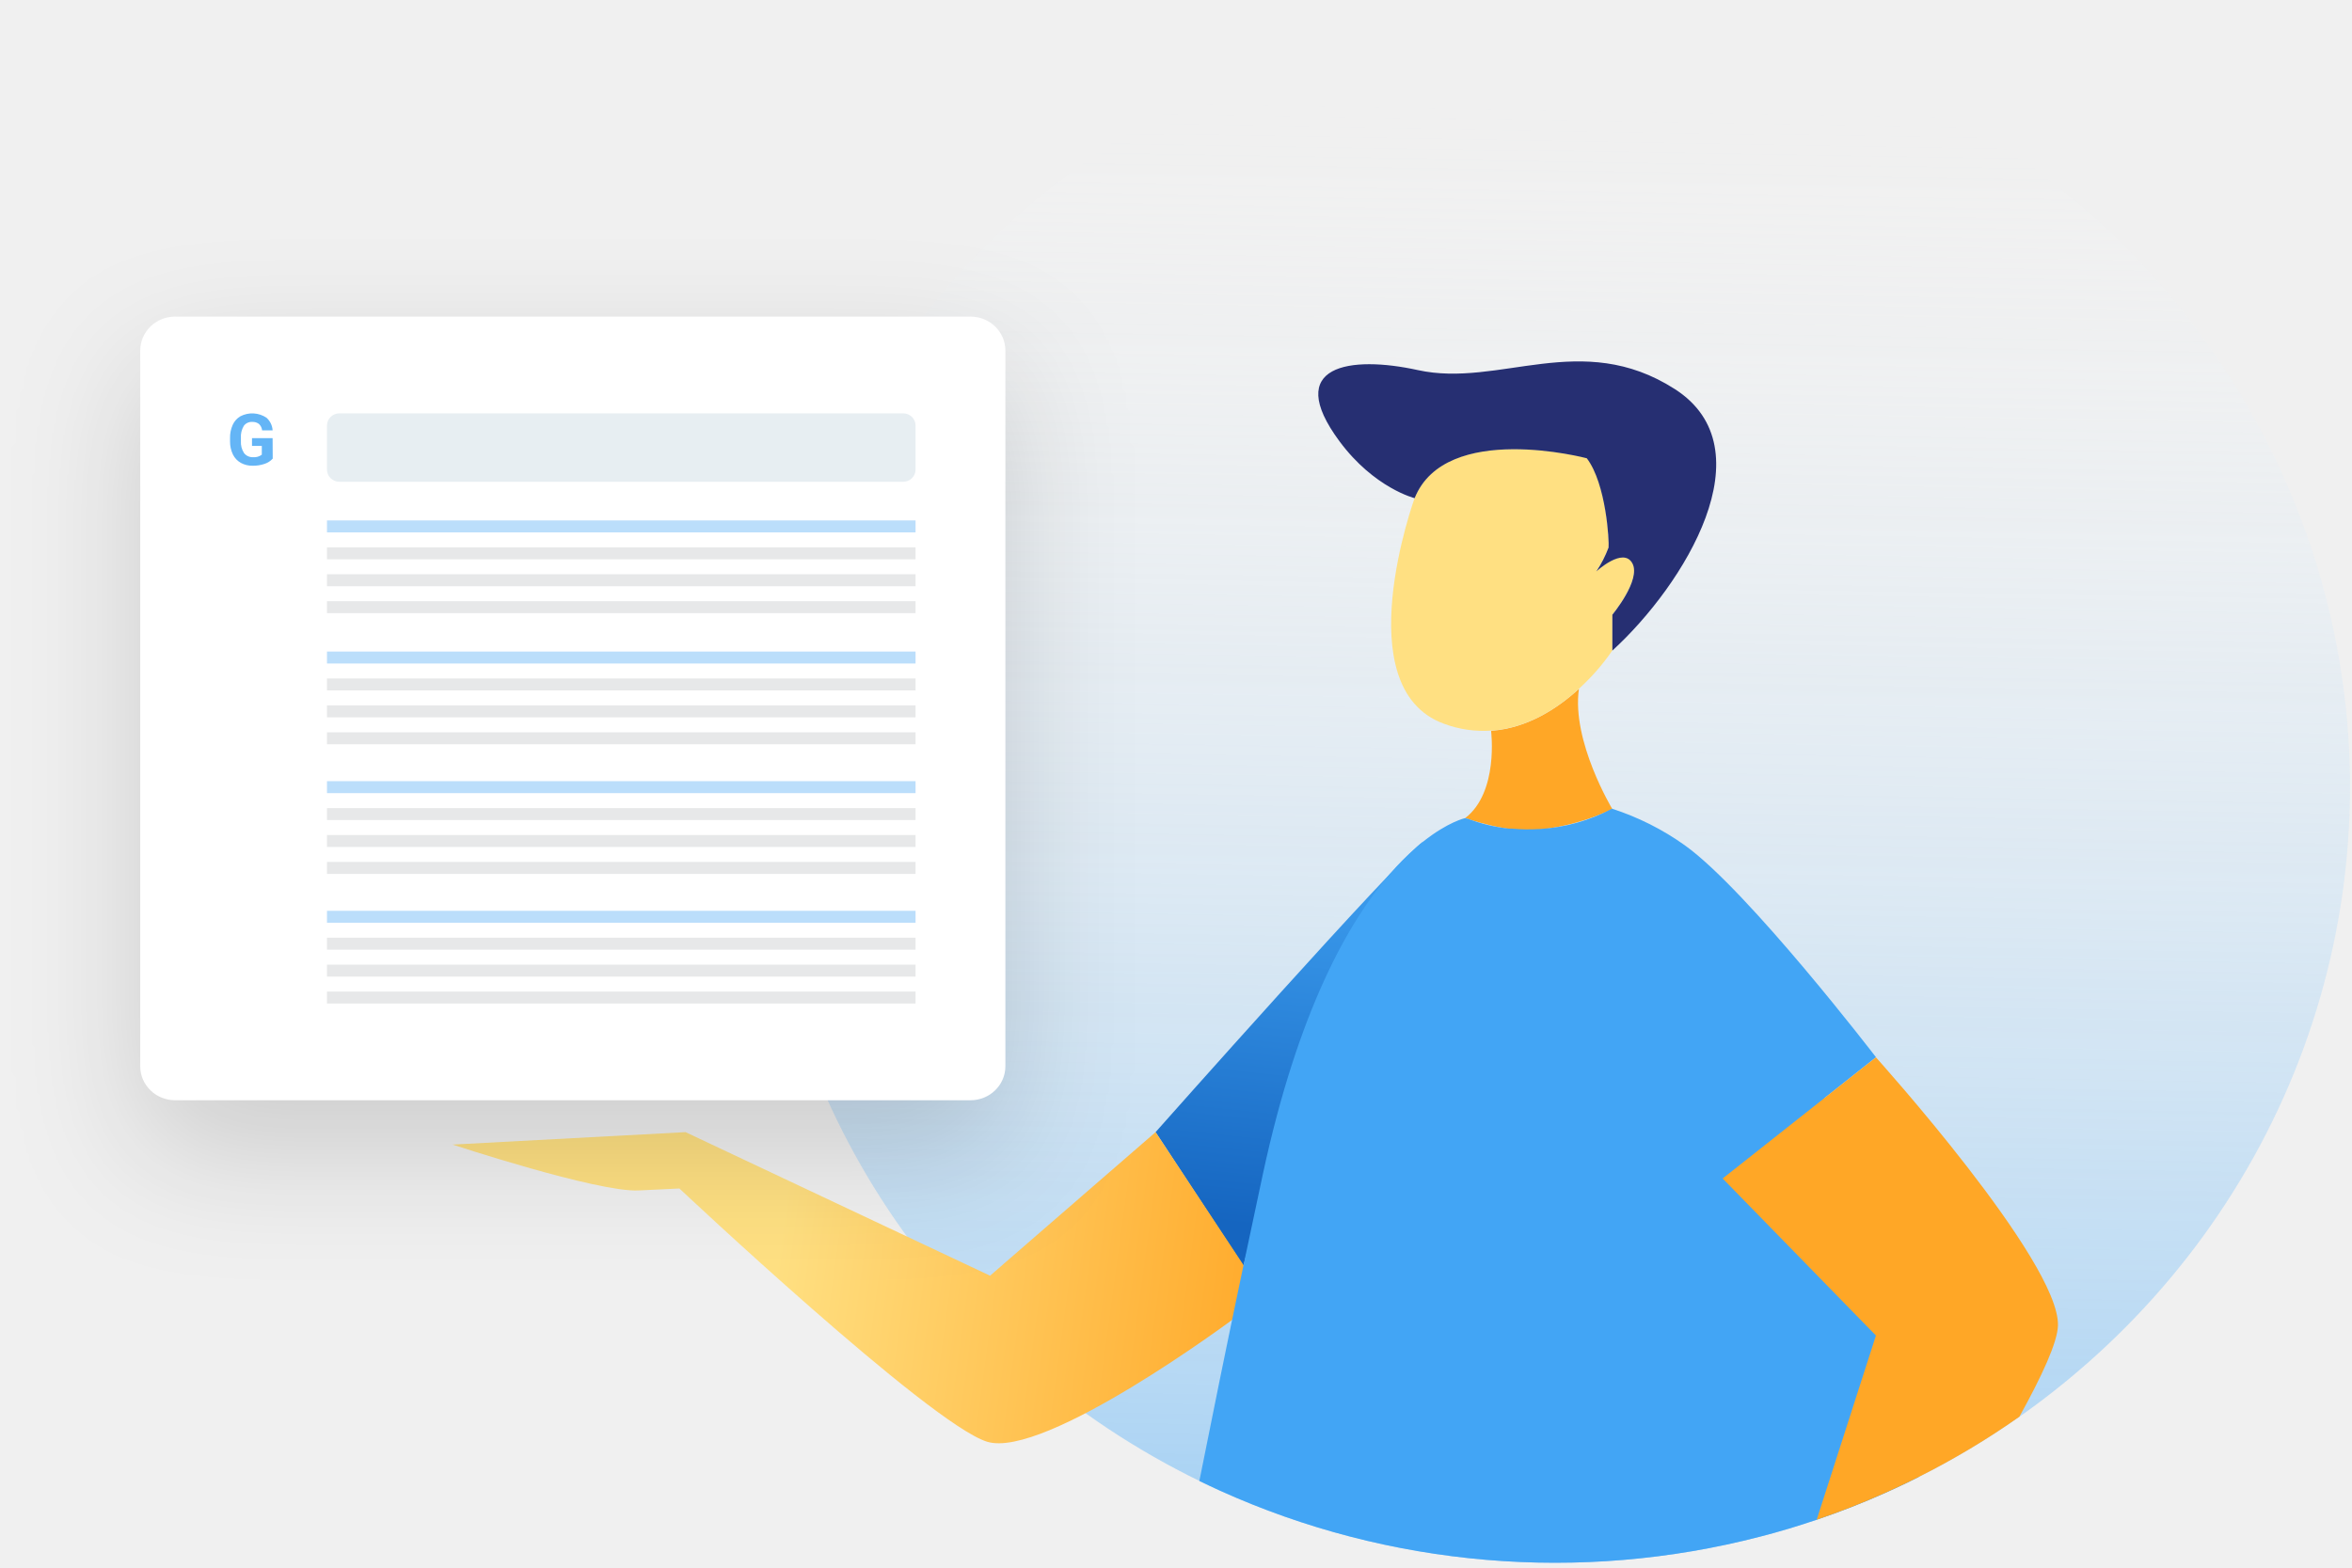
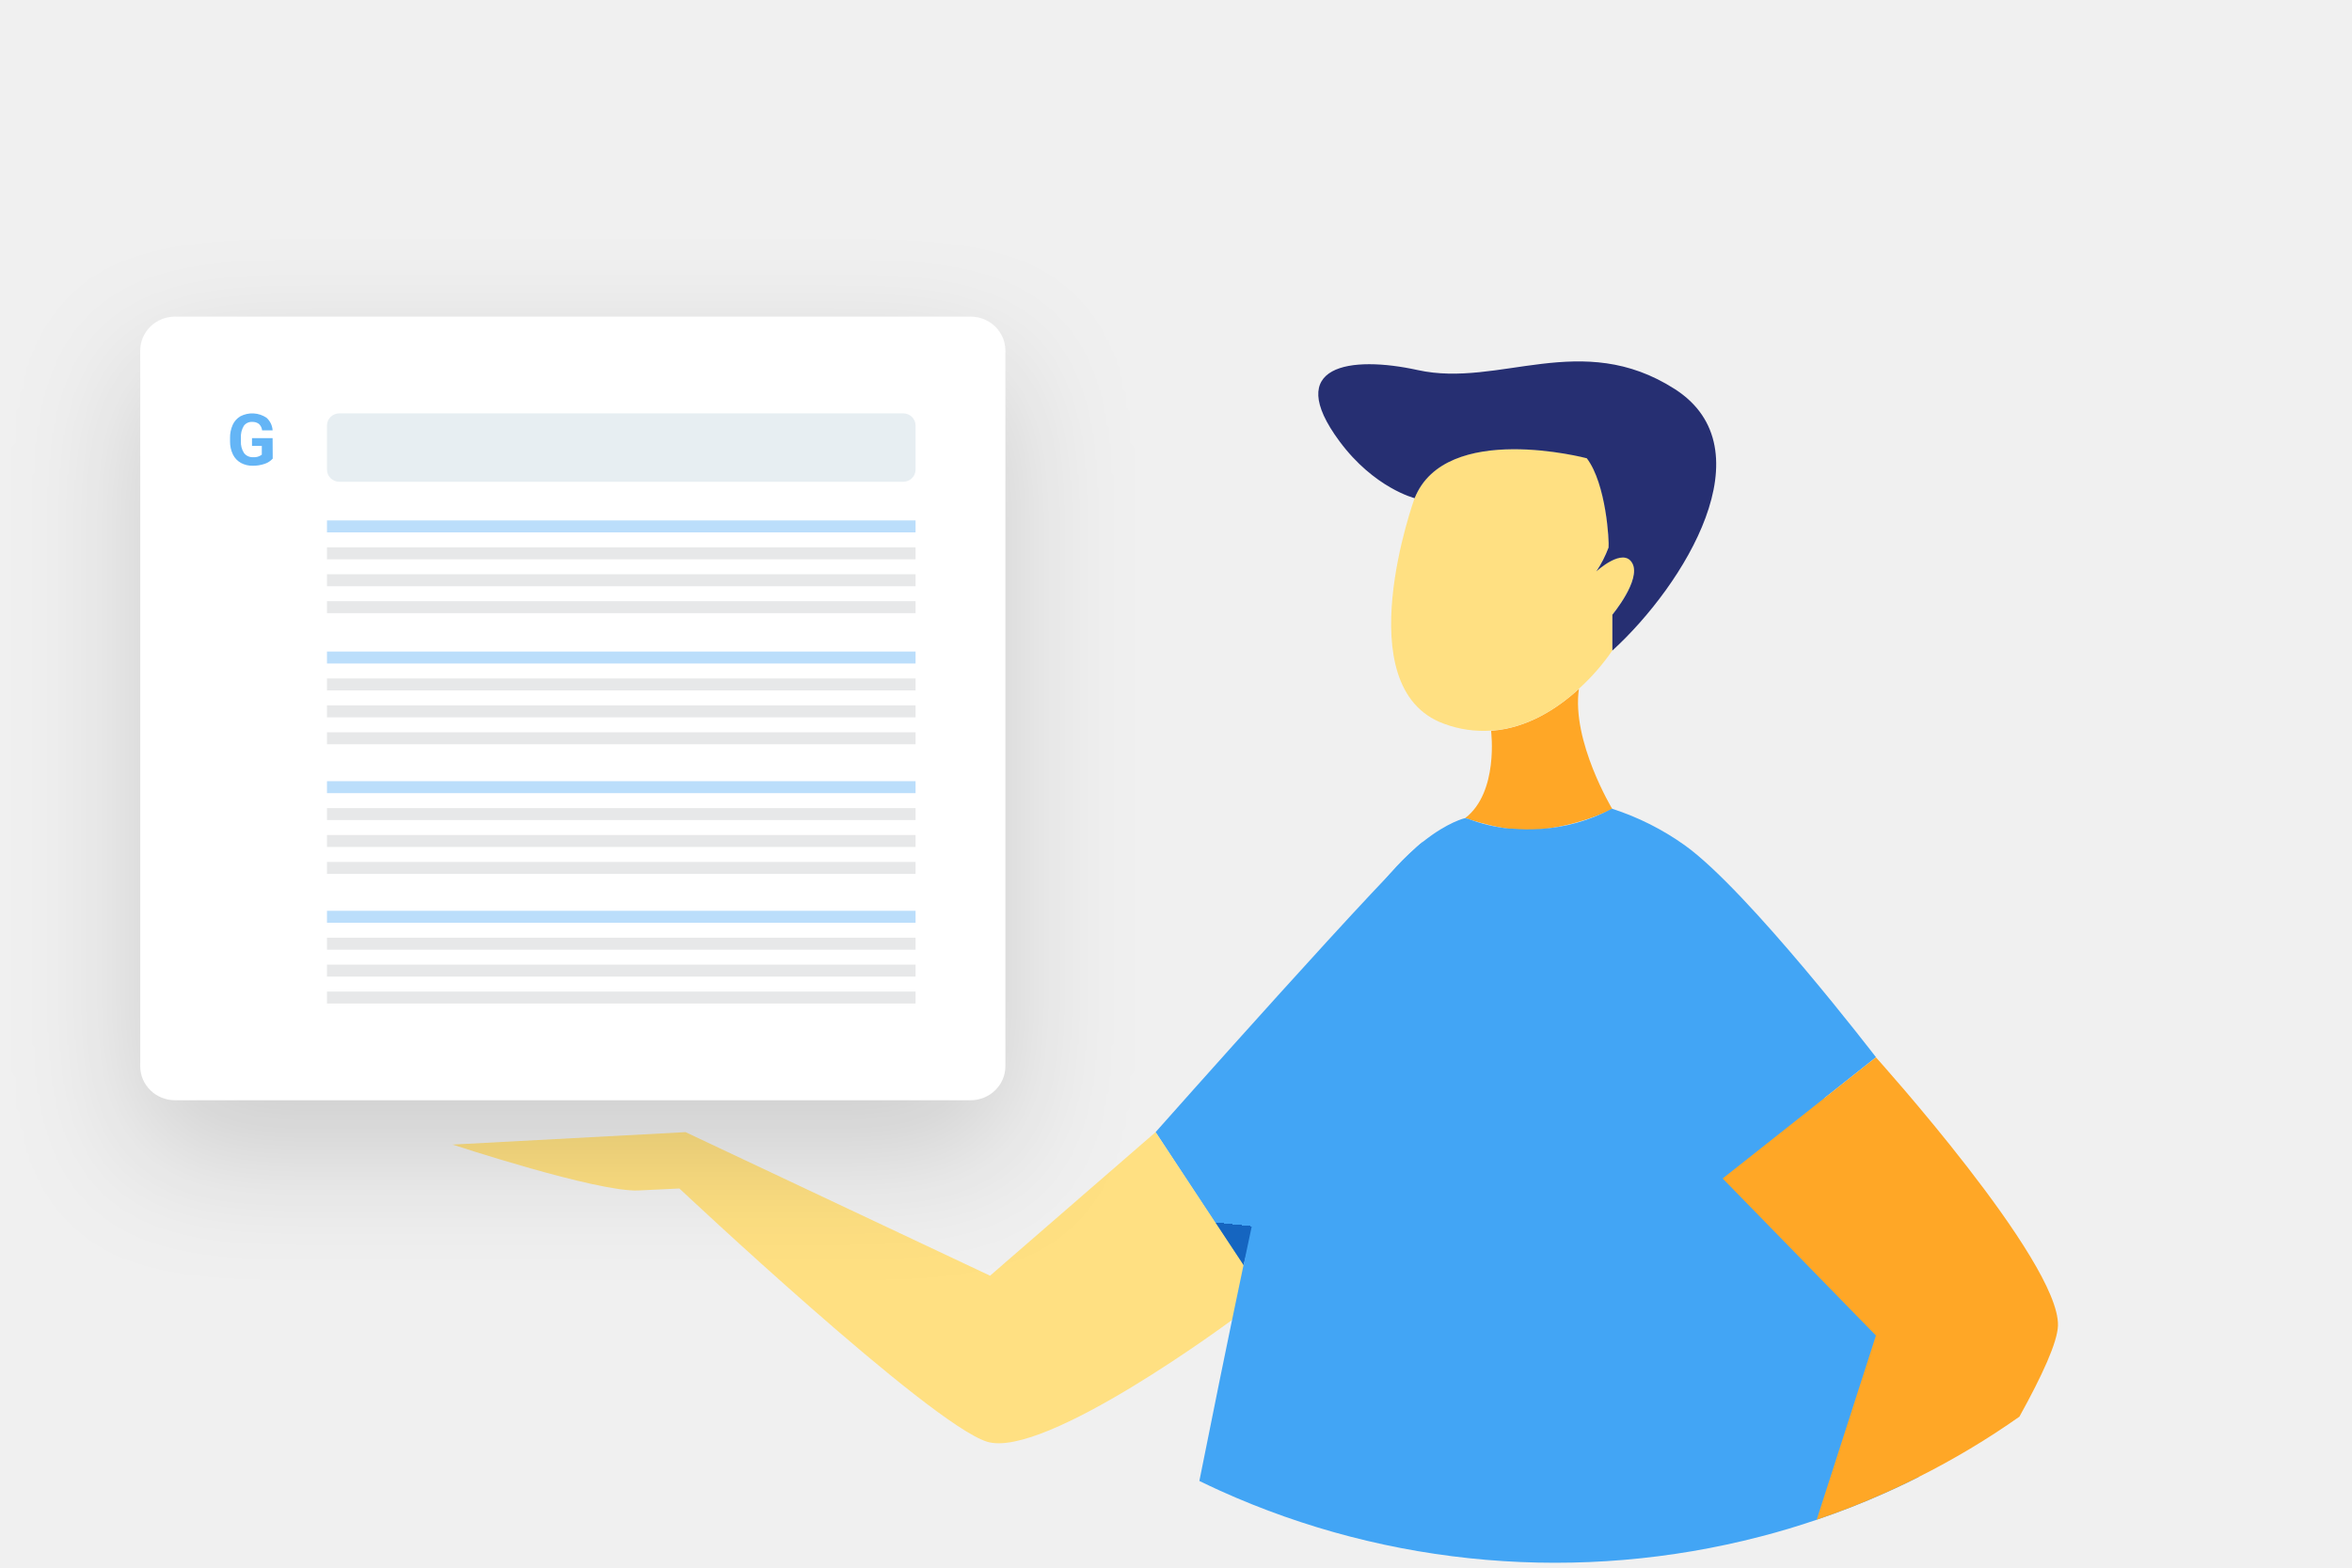
<svg xmlns="http://www.w3.org/2000/svg" width="183" height="122" viewBox="0 0 183 122" fill="none">
  <path d="M182.848 61.258C182.842 72.35 179.707 83.227 173.786 92.697C167.866 102.166 159.389 109.862 149.284 114.942C148.692 115.244 148.091 115.533 147.486 115.812C147.214 115.943 146.946 116.064 146.67 116.185C144.943 116.958 143.172 117.651 141.356 118.266C139.924 118.754 138.455 119.197 136.972 119.578C122.959 123.22 108.083 121.957 94.926 116.008C94.387 115.761 93.848 115.51 93.318 115.249C83.468 110.44 75.111 103.152 69.113 94.138C63.114 85.123 59.691 74.709 59.196 63.971C58.702 53.233 61.155 42.562 66.301 33.058C71.447 23.555 79.1 15.565 88.469 9.914C97.839 4.263 108.584 1.156 119.596 0.913C130.607 0.671 141.485 3.302 151.106 8.535C160.727 13.768 168.742 21.413 174.322 30.68C179.902 39.947 182.846 50.5 182.848 61.248V61.258Z" fill="url(#paint0_linear_1_1130)" />
  <path d="M96.743 98.518L89.912 88.104C89.912 88.104 108.836 66.755 110.73 65.494C110.73 65.494 101.184 81.121 96.743 98.518Z" fill="url(#paint1_linear_1_1130)" />
  <path d="M89.912 88.104L77.032 99.277L53.338 88.104L35.211 89.073C35.211 89.073 46.502 92.797 49.679 92.643L52.861 92.49C52.861 92.49 72.319 110.799 76.794 112.195C81.268 113.592 95.966 102.643 95.966 102.643L96.82 98.551L89.912 88.104Z" fill="url(#paint2_linear_1_1130)" />
  <path d="M125.451 62.966C123.661 63.812 121.737 64.353 119.76 64.567C117.475 64.903 114.002 63.664 114.002 63.664C116.626 61.649 116.016 56.896 116.016 56.896L116.073 56.868C118.873 56.658 121.215 55.108 122.851 53.609C122.26 57.678 125.451 62.966 125.451 62.966Z" fill="url(#paint3_linear_1_1130)" />
  <path d="M125.451 47.827V50.62C124.706 51.706 123.835 52.704 122.856 53.595C121.22 55.099 118.878 56.649 116.078 56.854C114.806 56.949 113.528 56.766 112.338 56.319C104.705 53.525 110.072 38.745 110.072 38.745C112.495 32.73 123.467 35.64 123.467 35.64C124.936 37.348 125.218 42.12 125.16 42.586C124.916 43.24 124.596 43.864 124.206 44.448C124.206 44.448 126.291 42.53 127.006 43.805C127.722 45.081 125.451 47.827 125.451 47.827Z" fill="url(#paint4_linear_1_1130)" />
  <path d="M125.451 50.63V47.837C125.451 47.837 127.717 45.113 127.002 43.828C126.286 42.544 124.202 44.471 124.202 44.471C124.591 43.888 124.911 43.263 125.156 42.609C125.213 42.143 124.974 37.642 123.462 35.663C123.462 35.663 112.49 32.754 110.067 38.768C110.067 38.768 106.928 37.991 104.223 34.346C99.801 28.382 105.082 27.652 110.315 28.801C116.664 30.198 123.028 25.617 130.303 30.273C137.578 34.928 131.056 45.509 125.451 50.63Z" fill="#262F72" />
  <g filter="url(#filter0_d_1_1130)">
    <path d="M75.515 24.64H13.62C12.124 24.64 10.911 25.823 10.911 27.284V82.979C10.911 84.439 12.124 85.623 13.62 85.623H75.515C77.012 85.623 78.225 84.439 78.225 82.979V27.284C78.225 25.823 77.012 24.64 75.515 24.64Z" fill="white" />
  </g>
  <path d="M21.219 35.691C21.047 35.881 20.827 36.022 20.58 36.101C20.286 36.2 19.976 36.249 19.664 36.245C19.341 36.252 19.021 36.175 18.739 36.022C18.471 35.87 18.256 35.643 18.123 35.37C17.972 35.056 17.895 34.712 17.899 34.364V34.094C17.89 33.741 17.96 33.39 18.104 33.066C18.228 32.79 18.434 32.558 18.696 32.4C19.012 32.233 19.37 32.154 19.73 32.173C20.089 32.192 20.436 32.307 20.733 32.507C21.017 32.761 21.189 33.114 21.21 33.489H20.394C20.376 33.299 20.288 33.123 20.146 32.991C19.996 32.879 19.81 32.823 19.621 32.833C19.494 32.826 19.367 32.851 19.253 32.906C19.138 32.96 19.04 33.042 18.968 33.145C18.8 33.427 18.722 33.751 18.744 34.076V34.327C18.723 34.655 18.808 34.98 18.987 35.258C19.069 35.364 19.177 35.449 19.301 35.505C19.425 35.561 19.561 35.587 19.698 35.579C19.939 35.6 20.18 35.53 20.37 35.384V34.7H19.607V34.099H21.21L21.219 35.691Z" fill="#64B5F6" />
  <path d="M70.268 32.167H26.41C25.875 32.167 25.441 32.59 25.441 33.112V36.548C25.441 37.07 25.875 37.493 26.41 37.493H70.268C70.803 37.493 71.236 37.07 71.236 36.548V33.112C71.236 32.59 70.803 32.167 70.268 32.167Z" fill="#E7EEF2" />
  <path d="M71.236 40.5H25.441V41.431H71.236V40.5Z" fill="#BBDEFB" />
  <path d="M71.236 42.595H25.441V43.526H71.236V42.595Z" fill="#E7E8E9" />
  <path d="M71.236 44.69H25.441V45.621H71.236V44.69Z" fill="#E7E8E9" />
  <path d="M71.236 46.785H25.441V47.716H71.236V46.785Z" fill="#E7E8E9" />
  <path d="M71.236 50.704H25.441V51.635H71.236V50.704Z" fill="#BBDEFB" />
  <path d="M71.236 52.799H25.441V53.73H71.236V52.799Z" fill="#E7E8E9" />
  <path d="M71.236 54.894H25.441V55.825H71.236V54.894Z" fill="#E7E8E9" />
  <path d="M71.236 56.989H25.441V57.92H71.236V56.989Z" fill="#E7E8E9" />
  <path d="M71.236 60.792H25.441V61.723H71.236V60.792Z" fill="#BBDEFB" />
  <path d="M71.236 62.887H25.441V63.818H71.236V62.887Z" fill="#E7E8E9" />
  <path d="M71.236 64.982H25.441V65.913H71.236V64.982Z" fill="#E7E8E9" />
  <path d="M71.236 67.077H25.441V68.008H71.236V67.077Z" fill="#E7E8E9" />
  <path d="M71.236 70.88H25.441V71.811H71.236V70.88Z" fill="#BBDEFB" />
  <path d="M71.236 72.975H25.441V73.906H71.236V72.975Z" fill="#E7E8E9" />
  <path d="M71.236 75.07H25.441V76.001H71.236V75.07Z" fill="#E7E8E9" />
  <path d="M71.236 77.165H25.441V78.096H71.236V77.165Z" fill="#E7E8E9" />
  <path d="M141.952 85.456C145.215 94.934 147.633 105.906 149.284 114.942C148.692 115.244 148.091 115.533 147.486 115.812C147.214 115.943 146.947 116.064 146.67 116.185C144.943 116.958 143.172 117.651 141.356 118.266C139.925 118.755 138.455 119.197 136.972 119.578C122.96 123.22 108.083 121.957 94.926 116.008C94.387 115.761 93.848 115.51 93.318 115.249C94.272 110.468 95.408 104.849 96.739 98.523C97.222 96.229 97.729 93.843 98.26 91.363C100.994 78.659 104.915 71.741 108.154 67.994L108.188 67.957C108.803 67.244 109.469 66.575 110.182 65.955C110.201 65.932 110.224 65.912 110.248 65.894C110.41 65.755 110.573 65.624 110.725 65.499C112.676 63.948 114.003 63.664 114.003 63.664L114.122 63.706H114.189C115.225 64.105 116.311 64.367 117.418 64.484H117.604H117.633C118.34 64.55 119.051 64.561 119.76 64.516H119.803C121.772 64.394 123.69 63.854 125.423 62.934C127.455 63.59 129.369 64.552 131.095 65.787C136.027 69.321 145.964 82.276 145.964 82.276L141.952 85.456Z" fill="url(#paint5_linear_1_1130)" />
  <path d="M160.122 103.145C160.093 104.44 158.886 107.065 157.121 110.249C154.631 112.003 152.01 113.571 149.279 114.942C148.687 115.244 148.086 115.533 147.481 115.812C147.209 115.943 146.941 116.064 146.665 116.185C144.938 116.958 143.167 117.651 141.351 118.266L145.959 103.932L134.033 91.712L141.947 85.456L145.959 82.285C145.959 82.285 160.246 98.141 160.122 103.145Z" fill="url(#paint6_linear_1_1130)" />
  <defs>
    <filter id="filter0_d_1_1130" x="0.911" y="18.64" width="87.314" height="80.984" filterUnits="userSpaceOnUse" color-interpolation-filters="sRGB">
      <feFlood flood-opacity="0" result="BackgroundImageFix" />
      <feColorMatrix in="SourceAlpha" type="matrix" values="0 0 0 0 0 0 0 0 0 0 0 0 0 0 0 0 0 0 127 0" result="hardAlpha" />
      <feOffset dy="4" />
      <feGaussianBlur stdDeviation="5" />
      <feColorMatrix type="matrix" values="0 0 0 0 0 0 0 0 0 0 0 0 0 0 0 0 0 0 0.15 0" />
      <feBlend mode="normal" in2="BackgroundImageFix" result="effect1_dropShadow_1_1130" />
      <feBlend mode="normal" in="SourceGraphic" in2="effect1_dropShadow_1_1130" result="shape" />
    </filter>
    <linearGradient id="paint0_linear_1_1130" x1="121.245" y1="7.453" x2="119.23" y2="126.433" gradientUnits="userSpaceOnUse">
-       <stop stop-color="white" stop-opacity="0" />
+       <stop offset="1" stop-color="white" stop-opacity="0" />
      <stop offset="1" stop-color="#64B5F6" stop-opacity="0.6" />
    </linearGradient>
    <linearGradient id="paint1_linear_1_1130" x1="101.824" y1="63.278" x2="98.415" y2="95.533" gradientUnits="userSpaceOnUse">
-       <stop stop-color="#42A5F5" />
+       <stop offset="1" stop-color="#42A5F5" />
      <stop offset="1" stop-color="#1565C0" />
    </linearGradient>
    <linearGradient id="paint2_linear_1_1130" x1="60.541" y1="97.219" x2="100.101" y2="102.592" gradientUnits="userSpaceOnUse">
-       <stop stop-color="#FFE082" />
+       <stop offset="1" stop-color="#FFE082" />
      <stop offset="1" stop-color="#FFA726" />
    </linearGradient>
    <linearGradient id="paint3_linear_1_1130" x1="8898.78" y1="2327.97" x2="8901.43" y2="2118.66" gradientUnits="userSpaceOnUse">
-       <stop stop-color="#FFE082" />
+       <stop offset="1" stop-color="#FFE082" />
      <stop offset="1" stop-color="#FFA726" />
    </linearGradient>
    <linearGradient id="paint4_linear_1_1130" x1="14160.6" y1="3728.4" x2="14909.9" y2="3728.4" gradientUnits="userSpaceOnUse">
-       <stop stop-color="#FFE082" />
+       <stop offset="1" stop-color="#FFE082" />
      <stop offset="1" stop-color="#FFA726" />
    </linearGradient>
    <linearGradient id="paint5_linear_1_1130" x1="40576.6" y1="13813.8" x2="45975.7" y2="19174.5" gradientUnits="userSpaceOnUse">
-       <stop stop-color="#42A5F5" />
+       <stop offset="1" stop-color="#42A5F5" />
      <stop offset="1" stop-color="#1565C0" />
    </linearGradient>
    <linearGradient id="paint6_linear_1_1130" x1="21739.8" y1="11218.5" x2="21382.1" y2="8911.55" gradientUnits="userSpaceOnUse">
-       <stop stop-color="#FFE082" />
+       <stop offset="1" stop-color="#FFE082" />
      <stop offset="1" stop-color="#FFA726" />
    </linearGradient>
  </defs>
</svg>
